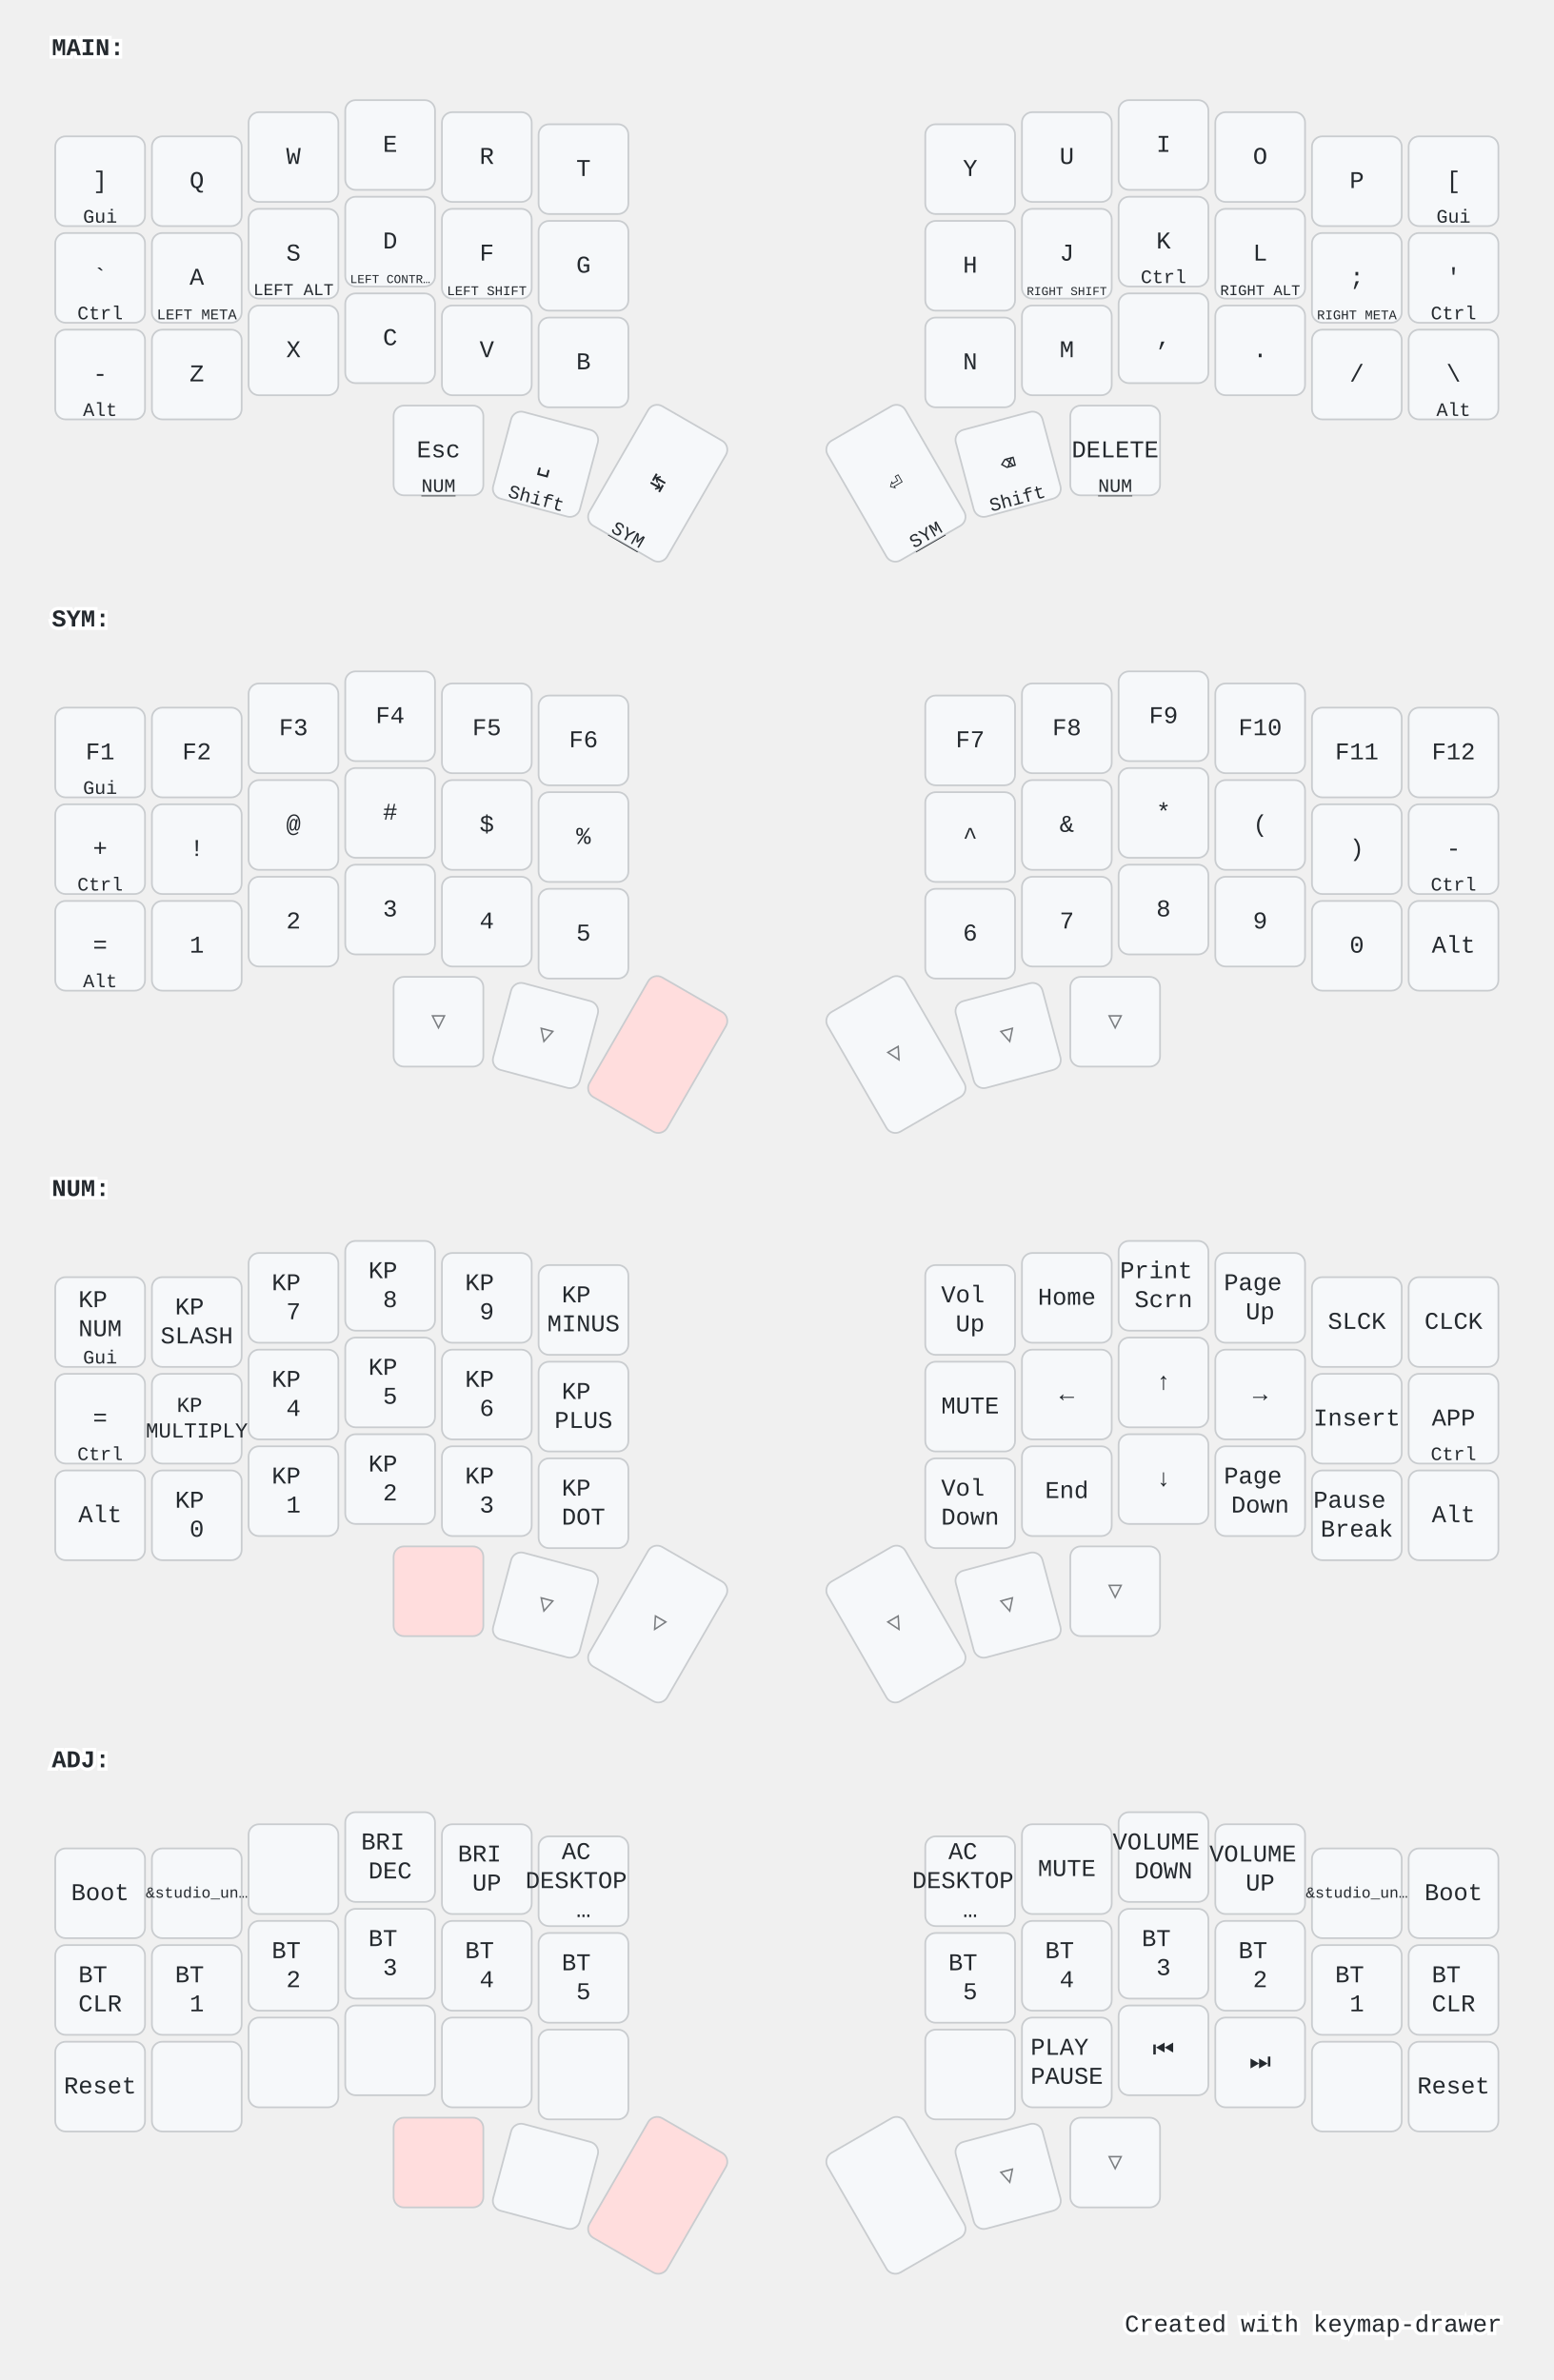
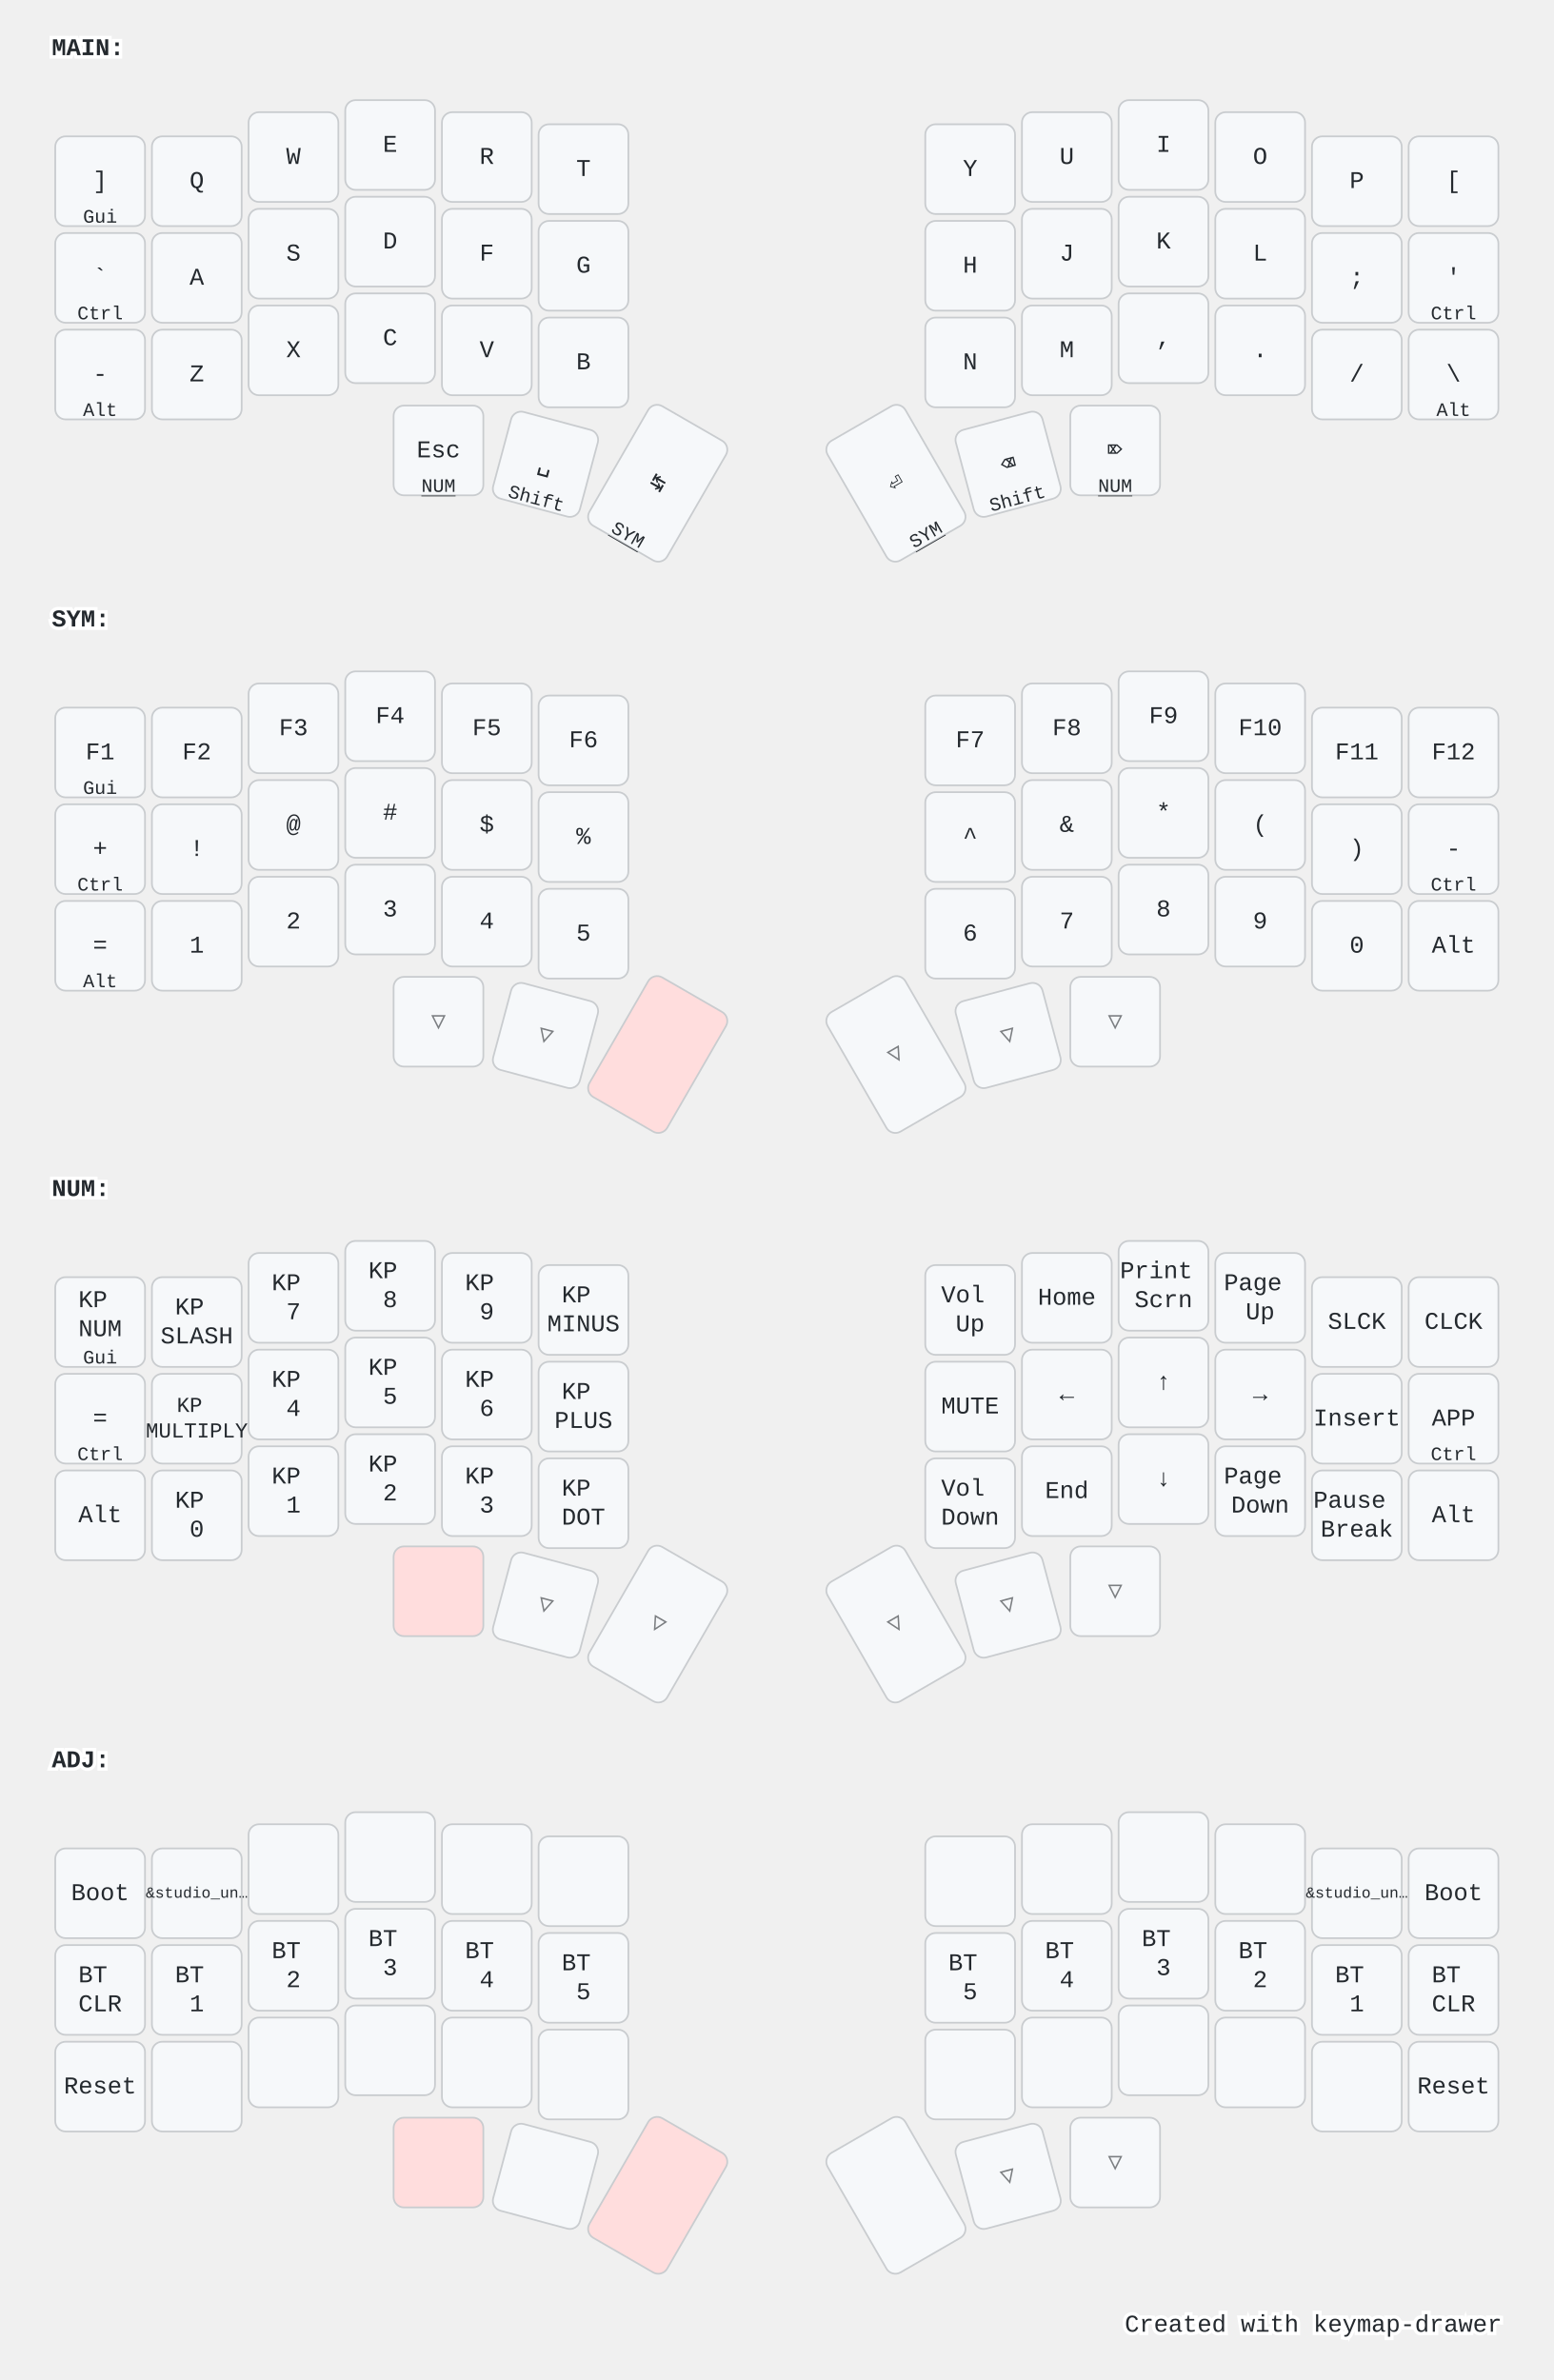
<svg xmlns="http://www.w3.org/2000/svg" width="900" height="1379" viewBox="0 0 900 1379" class="keymap">
  <style>/* inherit to force styles through use tags */
svg path {
    fill: inherit;
}

/* font and background color specifications */
svg.keymap {
    font-family: SFMono-Regular,Consolas,Liberation Mono,Menlo,monospace;
    font-size: 14px;
    font-kerning: normal;
    text-rendering: optimizeLegibility;
    fill: #24292e;
}

/* default key styling */
rect.key {
    fill: #f6f8fa;
}

rect.key, rect.combo {
    stroke: #c9cccf;
    stroke-width: 1;
}

/* default key side styling, only used is draw_key_sides is set */
rect.side {
    filter: brightness(90%);
}

/* color accent for combo boxes */
rect.combo, rect.combo-separate {
    fill: #cdf;
}

/* color accent for held keys */
rect.held, rect.combo.held {
    fill: #fdd;
}

/* color accent for ghost (optional) keys */
rect.ghost, rect.combo.ghost {
    stroke-dasharray: 4, 4;
    stroke-width: 2;
}

text {
    text-anchor: middle;
    dominant-baseline: middle;
}

/* styling for layer labels */
text.label {
    font-weight: bold;
    text-anchor: start;
    stroke: white;
    stroke-width: 4;
    paint-order: stroke;
}

/* styling for optional footer */
text.footer {
    text-anchor: end;
    dominant-baseline: auto;
    stroke: white;
    stroke-width: 4;
    paint-order: stroke;
}

/* styling for combo tap, and key non-tap label text */
text.combo, text.hold, text.shifted, text.left, text.right, text.tl, text.tr, text.bl, text.br {
    font-size: 11px;
}

text.hold, text.bl, text.br {
    text-anchor: middle;
    dominant-baseline: auto;
}

text.shifted, text.tl, text.tr {
    text-anchor: middle;
    dominant-baseline: hanging;
}

text.left, text.tl, text.bl {
    text-anchor: start;
}

text.right, text.tr, text.br {
    text-anchor: end;
}

text.layer-activator {
    text-decoration: underline;
}

/* styling for hold/shifted label text in combo box */
text.combo.hold, text.combo.shifted, text.combo.left, text.combo.right {
    font-size: 8px;
}

/* lighter symbol for transparent keys */
text.trans {
    fill: #7b7e81;
}

/* styling for combo dendrons */
path.combo {
    stroke-width: 1;
    stroke: gray;
    fill: none;
}

/* Start Tabler Icons Cleanup */
/* cannot use height/width with glyphs */
.icon-tabler &gt; path {
    fill: inherit;
    stroke: inherit;
    stroke-width: 2;
}
/* hide tabler's default box */
.icon-tabler &gt; path[stroke="none"][fill="none"] {
    visibility: hidden;
}
/* End Tabler Icons Cleanup */

@media (prefers-color-scheme: dark) {
svg.keymap { fill: #d1d6db; }
rect.key { fill: #3f4750; }
rect.key, rect.combo { stroke: #60666c; }
rect.combo, rect.combo-separate { fill: #1f3d7a; }
rect.held, rect.combo.held { fill: #854747; }
text.label, text.footer { stroke: black; }
text.trans { fill: #7e8184; }
path.combo { stroke: #7f7f7f; }

}</style>
  <g transform="translate(30, 0)" class="layer-MAIN">
    <text x="0" y="28" class="label" id="MAIN">MAIN:</text>
    <g transform="translate(0, 56)">
      <g transform="translate(28, 49)" class="key keypos-0">
        <rect rx="6" ry="6" x="-26" y="-26" width="52" height="52" class="key" />
        <text x="0" y="0" class="key tap">]</text>
        <text x="0" y="24" class="key hold">Gui</text>
      </g>
      <g transform="translate(84, 49)" class="key keypos-1">
        <rect rx="6" ry="6" x="-26" y="-26" width="52" height="52" class="key" />
        <text x="0" y="0" class="key tap">Q</text>
      </g>
      <g transform="translate(140, 35)" class="key keypos-2">
        <rect rx="6" ry="6" x="-26" y="-26" width="52" height="52" class="key" />
        <text x="0" y="0" class="key tap">W</text>
      </g>
      <g transform="translate(196, 28)" class="key keypos-3">
        <rect rx="6" ry="6" x="-26" y="-26" width="52" height="52" class="key" />
        <text x="0" y="0" class="key tap">E</text>
      </g>
      <g transform="translate(252, 35)" class="key keypos-4">
        <rect rx="6" ry="6" x="-26" y="-26" width="52" height="52" class="key" />
        <text x="0" y="0" class="key tap">R</text>
      </g>
      <g transform="translate(308, 42)" class="key keypos-5">
        <rect rx="6" ry="6" x="-26" y="-26" width="52" height="52" class="key" />
        <text x="0" y="0" class="key tap">T</text>
      </g>
      <g transform="translate(532, 42)" class="key keypos-6">
        <rect rx="6" ry="6" x="-26" y="-26" width="52" height="52" class="key" />
        <text x="0" y="0" class="key tap">Y</text>
      </g>
      <g transform="translate(588, 35)" class="key keypos-7">
        <rect rx="6" ry="6" x="-26" y="-26" width="52" height="52" class="key" />
        <text x="0" y="0" class="key tap">U</text>
      </g>
      <g transform="translate(644, 28)" class="key keypos-8">
        <rect rx="6" ry="6" x="-26" y="-26" width="52" height="52" class="key" />
        <text x="0" y="0" class="key tap">I</text>
      </g>
      <g transform="translate(700, 35)" class="key keypos-9">
        <rect rx="6" ry="6" x="-26" y="-26" width="52" height="52" class="key" />
        <text x="0" y="0" class="key tap">O</text>
      </g>
      <g transform="translate(756, 49)" class="key keypos-10">
        <rect rx="6" ry="6" x="-26" y="-26" width="52" height="52" class="key" />
        <text x="0" y="0" class="key tap">P</text>
      </g>
      <g transform="translate(812, 49)" class="key keypos-11">
        <rect rx="6" ry="6" x="-26" y="-26" width="52" height="52" class="key" />
        <text x="0" y="0" class="key tap">[</text>
-         <text x="0" y="24" class="key hold">Gui</text>
      </g>
      <g transform="translate(28, 105)" class="key keypos-12">
        <rect rx="6" ry="6" x="-26" y="-26" width="52" height="52" class="key" />
        <text x="0" y="0" class="key tap">`</text>
        <text x="0" y="24" class="key hold">Ctrl</text>
      </g>
      <g transform="translate(84, 105)" class="key keypos-13">
        <rect rx="6" ry="6" x="-26" y="-26" width="52" height="52" class="key" />
        <text x="0" y="0" class="key tap">A</text>
-         <text x="0" y="24" class="key hold">
-           <tspan style="font-size: 78%">LEFT META</tspan>
-         </text>
      </g>
      <g transform="translate(140, 91)" class="key keypos-14">
        <rect rx="6" ry="6" x="-26" y="-26" width="52" height="52" class="key" />
        <text x="0" y="0" class="key tap">S</text>
-         <text x="0" y="24" class="key hold">
-           <tspan style="font-size: 88%">LEFT ALT</tspan>
-         </text>
      </g>
      <g transform="translate(196, 84)" class="key keypos-15">
        <rect rx="6" ry="6" x="-26" y="-26" width="52" height="52" class="key" />
        <text x="0" y="0" class="key tap">D</text>
-         <text x="0" y="24" class="key hold">
-           <tspan style="font-size: 64%">LEFT CONTR…</tspan>
-         </text>
      </g>
      <g transform="translate(252, 91)" class="key keypos-16">
        <rect rx="6" ry="6" x="-26" y="-26" width="52" height="52" class="key" />
        <text x="0" y="0" class="key tap">F</text>
-         <text x="0" y="24" class="key hold">
-           <tspan style="font-size: 70%">LEFT SHIFT</tspan>
-         </text>
      </g>
      <g transform="translate(308, 98)" class="key keypos-17">
        <rect rx="6" ry="6" x="-26" y="-26" width="52" height="52" class="key" />
        <text x="0" y="0" class="key tap">G</text>
      </g>
      <g transform="translate(532, 98)" class="key keypos-18">
        <rect rx="6" ry="6" x="-26" y="-26" width="52" height="52" class="key" />
        <text x="0" y="0" class="key tap">H</text>
      </g>
      <g transform="translate(588, 91)" class="key keypos-19">
        <rect rx="6" ry="6" x="-26" y="-26" width="52" height="52" class="key" />
        <text x="0" y="0" class="key tap">J</text>
-         <text x="0" y="24" class="key hold">
-           <tspan style="font-size: 64%">RIGHT SHIFT</tspan>
-         </text>
      </g>
      <g transform="translate(644, 84)" class="key keypos-20">
        <rect rx="6" ry="6" x="-26" y="-26" width="52" height="52" class="key" />
        <text x="0" y="0" class="key tap">K</text>
-         <text x="0" y="24" class="key hold">Ctrl</text>
      </g>
      <g transform="translate(700, 91)" class="key keypos-21">
        <rect rx="6" ry="6" x="-26" y="-26" width="52" height="52" class="key" />
        <text x="0" y="0" class="key tap">L</text>
-         <text x="0" y="24" class="key hold">
-           <tspan style="font-size: 78%">RIGHT ALT</tspan>
-         </text>
      </g>
      <g transform="translate(756, 105)" class="key keypos-22">
        <rect rx="6" ry="6" x="-26" y="-26" width="52" height="52" class="key" />
        <text x="0" y="0" class="key tap">;</text>
-         <text x="0" y="24" class="key hold">
-           <tspan style="font-size: 70%">RIGHT META</tspan>
-         </text>
      </g>
      <g transform="translate(812, 105)" class="key keypos-23">
        <rect rx="6" ry="6" x="-26" y="-26" width="52" height="52" class="key" />
        <text x="0" y="0" class="key tap">'</text>
        <text x="0" y="24" class="key hold">Ctrl</text>
      </g>
      <g transform="translate(28, 161)" class="key keypos-24">
        <rect rx="6" ry="6" x="-26" y="-26" width="52" height="52" class="key" />
        <text x="0" y="0" class="key tap">-</text>
        <text x="0" y="24" class="key hold">Alt</text>
      </g>
      <g transform="translate(84, 161)" class="key keypos-25">
        <rect rx="6" ry="6" x="-26" y="-26" width="52" height="52" class="key" />
        <text x="0" y="0" class="key tap">Z</text>
      </g>
      <g transform="translate(140, 147)" class="key keypos-26">
        <rect rx="6" ry="6" x="-26" y="-26" width="52" height="52" class="key" />
        <text x="0" y="0" class="key tap">X</text>
      </g>
      <g transform="translate(196, 140)" class="key keypos-27">
        <rect rx="6" ry="6" x="-26" y="-26" width="52" height="52" class="key" />
        <text x="0" y="0" class="key tap">C</text>
      </g>
      <g transform="translate(252, 147)" class="key keypos-28">
        <rect rx="6" ry="6" x="-26" y="-26" width="52" height="52" class="key" />
        <text x="0" y="0" class="key tap">V</text>
      </g>
      <g transform="translate(308, 154)" class="key keypos-29">
        <rect rx="6" ry="6" x="-26" y="-26" width="52" height="52" class="key" />
        <text x="0" y="0" class="key tap">B</text>
      </g>
      <g transform="translate(532, 154)" class="key keypos-30">
        <rect rx="6" ry="6" x="-26" y="-26" width="52" height="52" class="key" />
        <text x="0" y="0" class="key tap">N</text>
      </g>
      <g transform="translate(588, 147)" class="key keypos-31">
        <rect rx="6" ry="6" x="-26" y="-26" width="52" height="52" class="key" />
        <text x="0" y="0" class="key tap">M</text>
      </g>
      <g transform="translate(644, 140)" class="key keypos-32">
        <rect rx="6" ry="6" x="-26" y="-26" width="52" height="52" class="key" />
        <text x="0" y="0" class="key tap">,</text>
      </g>
      <g transform="translate(700, 147)" class="key keypos-33">
        <rect rx="6" ry="6" x="-26" y="-26" width="52" height="52" class="key" />
        <text x="0" y="0" class="key tap">.</text>
      </g>
      <g transform="translate(756, 161)" class="key keypos-34">
        <rect rx="6" ry="6" x="-26" y="-26" width="52" height="52" class="key" />
        <text x="0" y="0" class="key tap">/</text>
      </g>
      <g transform="translate(812, 161)" class="key keypos-35">
        <rect rx="6" ry="6" x="-26" y="-26" width="52" height="52" class="key" />
        <text x="0" y="0" class="key tap">\</text>
        <text x="0" y="24" class="key hold">Alt</text>
      </g>
      <g transform="translate(224, 205)" class="key keypos-36">
        <rect rx="6" ry="6" x="-26" y="-26" width="52" height="52" class="key" />
        <text x="0" y="0" class="key tap">Esc</text>
        <a href="#NUM">
          <text x="0" y="24" class="key hold layer-activator">NUM</text>
        </a>
      </g>
      <g transform="translate(286, 213) rotate(15.0)" class="key keypos-37">
        <rect rx="6" ry="6" x="-26" y="-26" width="52" height="52" class="key" />
        <text x="0" y="0" class="key tap">␣</text>
        <text x="0" y="24" class="key hold">Shift</text>
      </g>
      <g transform="translate(351, 224) rotate(30.0)" class="key keypos-38">
        <rect rx="6" ry="6" x="-26" y="-40" width="52" height="80" class="key" />
        <text x="0" y="0" class="key tap">↹</text>
        <a href="#SYM">
          <text x="0" y="38" class="key hold layer-activator">SYM</text>
        </a>
      </g>
      <g transform="translate(489, 224) rotate(-30.0)" class="key keypos-39">
        <rect rx="6" ry="6" x="-26" y="-40" width="52" height="80" class="key" />
        <text x="0" y="0" class="key tap">⏎</text>
        <a href="#SYM">
          <text x="0" y="38" class="key hold layer-activator">SYM</text>
        </a>
      </g>
      <g transform="translate(554, 213) rotate(-15.0)" class="key keypos-40">
        <rect rx="6" ry="6" x="-26" y="-26" width="52" height="52" class="key" />
        <text x="0" y="0" class="key tap">⌫</text>
        <text x="0" y="24" class="key hold">Shift</text>
      </g>
      <g transform="translate(616, 205)" class="key keypos-41">
        <rect rx="6" ry="6" x="-26" y="-26" width="52" height="52" class="key" />
-         <text x="0" y="0" class="key tap">DELETE</text>
+         <text x="0" y="0" class="key tap">⌦</text>
        <a href="#NUM">
          <text x="0" y="24" class="key hold layer-activator">NUM</text>
        </a>
      </g>
    </g>
  </g>
  <g transform="translate(30, 331)" class="layer-SYM">
    <text x="0" y="28" class="label" id="SYM">SYM:</text>
    <g transform="translate(0, 56)">
      <g transform="translate(28, 49)" class="key keypos-0">
        <rect rx="6" ry="6" x="-26" y="-26" width="52" height="52" class="key" />
        <text x="0" y="0" class="key tap">F1</text>
        <text x="0" y="24" class="key hold">Gui</text>
      </g>
      <g transform="translate(84, 49)" class="key keypos-1">
        <rect rx="6" ry="6" x="-26" y="-26" width="52" height="52" class="key" />
        <text x="0" y="0" class="key tap">F2</text>
      </g>
      <g transform="translate(140, 35)" class="key keypos-2">
        <rect rx="6" ry="6" x="-26" y="-26" width="52" height="52" class="key" />
        <text x="0" y="0" class="key tap">F3</text>
      </g>
      <g transform="translate(196, 28)" class="key keypos-3">
        <rect rx="6" ry="6" x="-26" y="-26" width="52" height="52" class="key" />
        <text x="0" y="0" class="key tap">F4</text>
      </g>
      <g transform="translate(252, 35)" class="key keypos-4">
        <rect rx="6" ry="6" x="-26" y="-26" width="52" height="52" class="key" />
        <text x="0" y="0" class="key tap">F5</text>
      </g>
      <g transform="translate(308, 42)" class="key keypos-5">
        <rect rx="6" ry="6" x="-26" y="-26" width="52" height="52" class="key" />
        <text x="0" y="0" class="key tap">F6</text>
      </g>
      <g transform="translate(532, 42)" class="key keypos-6">
        <rect rx="6" ry="6" x="-26" y="-26" width="52" height="52" class="key" />
        <text x="0" y="0" class="key tap">F7</text>
      </g>
      <g transform="translate(588, 35)" class="key keypos-7">
        <rect rx="6" ry="6" x="-26" y="-26" width="52" height="52" class="key" />
        <text x="0" y="0" class="key tap">F8</text>
      </g>
      <g transform="translate(644, 28)" class="key keypos-8">
        <rect rx="6" ry="6" x="-26" y="-26" width="52" height="52" class="key" />
        <text x="0" y="0" class="key tap">F9</text>
      </g>
      <g transform="translate(700, 35)" class="key keypos-9">
        <rect rx="6" ry="6" x="-26" y="-26" width="52" height="52" class="key" />
        <text x="0" y="0" class="key tap">F10</text>
      </g>
      <g transform="translate(756, 49)" class="key keypos-10">
        <rect rx="6" ry="6" x="-26" y="-26" width="52" height="52" class="key" />
        <text x="0" y="0" class="key tap">F11</text>
      </g>
      <g transform="translate(812, 49)" class="key keypos-11">
        <rect rx="6" ry="6" x="-26" y="-26" width="52" height="52" class="key" />
        <text x="0" y="0" class="key tap">F12</text>
      </g>
      <g transform="translate(28, 105)" class="key keypos-12">
        <rect rx="6" ry="6" x="-26" y="-26" width="52" height="52" class="key" />
        <text x="0" y="0" class="key tap">+</text>
        <text x="0" y="24" class="key hold">Ctrl</text>
      </g>
      <g transform="translate(84, 105)" class="key keypos-13">
        <rect rx="6" ry="6" x="-26" y="-26" width="52" height="52" class="key" />
        <text x="0" y="0" class="key tap">!</text>
      </g>
      <g transform="translate(140, 91)" class="key keypos-14">
        <rect rx="6" ry="6" x="-26" y="-26" width="52" height="52" class="key" />
        <text x="0" y="0" class="key tap">@</text>
      </g>
      <g transform="translate(196, 84)" class="key keypos-15">
        <rect rx="6" ry="6" x="-26" y="-26" width="52" height="52" class="key" />
        <text x="0" y="0" class="key tap">#</text>
      </g>
      <g transform="translate(252, 91)" class="key keypos-16">
        <rect rx="6" ry="6" x="-26" y="-26" width="52" height="52" class="key" />
        <text x="0" y="0" class="key tap">$</text>
      </g>
      <g transform="translate(308, 98)" class="key keypos-17">
        <rect rx="6" ry="6" x="-26" y="-26" width="52" height="52" class="key" />
        <text x="0" y="0" class="key tap">%</text>
      </g>
      <g transform="translate(532, 98)" class="key keypos-18">
        <rect rx="6" ry="6" x="-26" y="-26" width="52" height="52" class="key" />
        <text x="0" y="0" class="key tap">^</text>
      </g>
      <g transform="translate(588, 91)" class="key keypos-19">
        <rect rx="6" ry="6" x="-26" y="-26" width="52" height="52" class="key" />
        <text x="0" y="0" class="key tap">&amp;</text>
      </g>
      <g transform="translate(644, 84)" class="key keypos-20">
        <rect rx="6" ry="6" x="-26" y="-26" width="52" height="52" class="key" />
        <text x="0" y="0" class="key tap">*</text>
      </g>
      <g transform="translate(700, 91)" class="key keypos-21">
        <rect rx="6" ry="6" x="-26" y="-26" width="52" height="52" class="key" />
        <text x="0" y="0" class="key tap">(</text>
      </g>
      <g transform="translate(756, 105)" class="key keypos-22">
        <rect rx="6" ry="6" x="-26" y="-26" width="52" height="52" class="key" />
        <text x="0" y="0" class="key tap">)</text>
      </g>
      <g transform="translate(812, 105)" class="key keypos-23">
        <rect rx="6" ry="6" x="-26" y="-26" width="52" height="52" class="key" />
        <text x="0" y="0" class="key tap">-</text>
        <text x="0" y="24" class="key hold">Ctrl</text>
      </g>
      <g transform="translate(28, 161)" class="key keypos-24">
        <rect rx="6" ry="6" x="-26" y="-26" width="52" height="52" class="key" />
        <text x="0" y="0" class="key tap">=</text>
        <text x="0" y="24" class="key hold">Alt</text>
      </g>
      <g transform="translate(84, 161)" class="key keypos-25">
        <rect rx="6" ry="6" x="-26" y="-26" width="52" height="52" class="key" />
        <text x="0" y="0" class="key tap">1</text>
      </g>
      <g transform="translate(140, 147)" class="key keypos-26">
        <rect rx="6" ry="6" x="-26" y="-26" width="52" height="52" class="key" />
        <text x="0" y="0" class="key tap">2</text>
      </g>
      <g transform="translate(196, 140)" class="key keypos-27">
        <rect rx="6" ry="6" x="-26" y="-26" width="52" height="52" class="key" />
        <text x="0" y="0" class="key tap">3</text>
      </g>
      <g transform="translate(252, 147)" class="key keypos-28">
        <rect rx="6" ry="6" x="-26" y="-26" width="52" height="52" class="key" />
        <text x="0" y="0" class="key tap">4</text>
      </g>
      <g transform="translate(308, 154)" class="key keypos-29">
        <rect rx="6" ry="6" x="-26" y="-26" width="52" height="52" class="key" />
        <text x="0" y="0" class="key tap">5</text>
      </g>
      <g transform="translate(532, 154)" class="key keypos-30">
        <rect rx="6" ry="6" x="-26" y="-26" width="52" height="52" class="key" />
        <text x="0" y="0" class="key tap">6</text>
      </g>
      <g transform="translate(588, 147)" class="key keypos-31">
        <rect rx="6" ry="6" x="-26" y="-26" width="52" height="52" class="key" />
        <text x="0" y="0" class="key tap">7</text>
      </g>
      <g transform="translate(644, 140)" class="key keypos-32">
        <rect rx="6" ry="6" x="-26" y="-26" width="52" height="52" class="key" />
        <text x="0" y="0" class="key tap">8</text>
      </g>
      <g transform="translate(700, 147)" class="key keypos-33">
        <rect rx="6" ry="6" x="-26" y="-26" width="52" height="52" class="key" />
        <text x="0" y="0" class="key tap">9</text>
      </g>
      <g transform="translate(756, 161)" class="key keypos-34">
        <rect rx="6" ry="6" x="-26" y="-26" width="52" height="52" class="key" />
        <text x="0" y="0" class="key tap">0</text>
      </g>
      <g transform="translate(812, 161)" class="key keypos-35">
        <rect rx="6" ry="6" x="-26" y="-26" width="52" height="52" class="key" />
        <text x="0" y="0" class="key tap">Alt</text>
      </g>
      <g transform="translate(224, 205)" class="key trans keypos-36">
        <rect rx="6" ry="6" x="-26" y="-26" width="52" height="52" class="key trans" />
        <text x="0" y="0" class="key trans tap">▽</text>
      </g>
      <g transform="translate(286, 213) rotate(15.0)" class="key trans keypos-37">
        <rect rx="6" ry="6" x="-26" y="-26" width="52" height="52" class="key trans" />
        <text x="0" y="0" class="key trans tap">▽</text>
      </g>
      <g transform="translate(351, 224) rotate(30.0)" class="key held keypos-38">
        <rect rx="6" ry="6" x="-26" y="-40" width="52" height="80" class="key held" />
      </g>
      <g transform="translate(489, 224) rotate(-30.0)" class="key trans keypos-39">
        <rect rx="6" ry="6" x="-26" y="-40" width="52" height="80" class="key trans" />
        <text x="0" y="0" class="key trans tap">▽</text>
      </g>
      <g transform="translate(554, 213) rotate(-15.0)" class="key trans keypos-40">
        <rect rx="6" ry="6" x="-26" y="-26" width="52" height="52" class="key trans" />
        <text x="0" y="0" class="key trans tap">▽</text>
      </g>
      <g transform="translate(616, 205)" class="key trans keypos-41">
        <rect rx="6" ry="6" x="-26" y="-26" width="52" height="52" class="key trans" />
        <text x="0" y="0" class="key trans tap">▽</text>
      </g>
    </g>
  </g>
  <g transform="translate(30, 661)" class="layer-NUM">
    <text x="0" y="28" class="label" id="NUM">NUM:</text>
    <g transform="translate(0, 56)">
      <g transform="translate(28, 49)" class="key keypos-0">
        <rect rx="6" ry="6" x="-26" y="-26" width="52" height="52" class="key" />
        <text x="0" y="0" class="key tap">
          <tspan x="0" dy="-0.9em">KP</tspan>
          <tspan x="0" dy="1.2em">NUM</tspan>
        </text>
        <text x="0" y="24" class="key hold">Gui</text>
      </g>
      <g transform="translate(84, 49)" class="key keypos-1">
        <rect rx="6" ry="6" x="-26" y="-26" width="52" height="52" class="key" />
        <text x="0" y="0" class="key tap">
          <tspan x="0" dy="-0.6em">KP</tspan>
          <tspan x="0" dy="1.2em">SLASH</tspan>
        </text>
      </g>
      <g transform="translate(140, 35)" class="key keypos-2">
        <rect rx="6" ry="6" x="-26" y="-26" width="52" height="52" class="key" />
        <text x="0" y="0" class="key tap">
          <tspan x="0" dy="-0.6em">KP</tspan>
          <tspan x="0" dy="1.2em">7</tspan>
        </text>
      </g>
      <g transform="translate(196, 28)" class="key keypos-3">
        <rect rx="6" ry="6" x="-26" y="-26" width="52" height="52" class="key" />
        <text x="0" y="0" class="key tap">
          <tspan x="0" dy="-0.6em">KP</tspan>
          <tspan x="0" dy="1.2em">8</tspan>
        </text>
      </g>
      <g transform="translate(252, 35)" class="key keypos-4">
        <rect rx="6" ry="6" x="-26" y="-26" width="52" height="52" class="key" />
        <text x="0" y="0" class="key tap">
          <tspan x="0" dy="-0.6em">KP</tspan>
          <tspan x="0" dy="1.2em">9</tspan>
        </text>
      </g>
      <g transform="translate(308, 42)" class="key keypos-5">
        <rect rx="6" ry="6" x="-26" y="-26" width="52" height="52" class="key" />
        <text x="0" y="0" class="key tap">
          <tspan x="0" dy="-0.6em">KP</tspan>
          <tspan x="0" dy="1.2em">MINUS</tspan>
        </text>
      </g>
      <g transform="translate(532, 42)" class="key keypos-6">
        <rect rx="6" ry="6" x="-26" y="-26" width="52" height="52" class="key" />
        <text x="0" y="0" class="key tap">
          <tspan x="0" dy="-0.6em">Vol</tspan>
          <tspan x="0" dy="1.2em">Up</tspan>
        </text>
      </g>
      <g transform="translate(588, 35)" class="key keypos-7">
        <rect rx="6" ry="6" x="-26" y="-26" width="52" height="52" class="key" />
        <text x="0" y="0" class="key tap">Home</text>
      </g>
      <g transform="translate(644, 28)" class="key keypos-8">
        <rect rx="6" ry="6" x="-26" y="-26" width="52" height="52" class="key" />
        <text x="0" y="0" class="key tap">
          <tspan x="0" dy="-0.6em">Print</tspan>
          <tspan x="0" dy="1.2em">Scrn</tspan>
        </text>
      </g>
      <g transform="translate(700, 35)" class="key keypos-9">
        <rect rx="6" ry="6" x="-26" y="-26" width="52" height="52" class="key" />
        <text x="0" y="0" class="key tap">
          <tspan x="0" dy="-0.6em">Page</tspan>
          <tspan x="0" dy="1.2em">Up</tspan>
        </text>
      </g>
      <g transform="translate(756, 49)" class="key keypos-10">
        <rect rx="6" ry="6" x="-26" y="-26" width="52" height="52" class="key" />
        <text x="0" y="0" class="key tap">SLCK</text>
      </g>
      <g transform="translate(812, 49)" class="key keypos-11">
        <rect rx="6" ry="6" x="-26" y="-26" width="52" height="52" class="key" />
        <text x="0" y="0" class="key tap">CLCK</text>
      </g>
      <g transform="translate(28, 105)" class="key keypos-12">
        <rect rx="6" ry="6" x="-26" y="-26" width="52" height="52" class="key" />
        <text x="0" y="0" class="key tap">=</text>
        <text x="0" y="24" class="key hold">Ctrl</text>
      </g>
      <g transform="translate(84, 105)" class="key keypos-13">
        <rect rx="6" ry="6" x="-26" y="-26" width="52" height="52" class="key" />
        <text x="0" y="0" class="key tap">
          <tspan x="0" dy="-0.6em" style="font-size: 88%">KP</tspan>
          <tspan x="0" dy="1.2em" style="font-size: 88%">MULTIPLY</tspan>
        </text>
      </g>
      <g transform="translate(140, 91)" class="key keypos-14">
        <rect rx="6" ry="6" x="-26" y="-26" width="52" height="52" class="key" />
        <text x="0" y="0" class="key tap">
          <tspan x="0" dy="-0.6em">KP</tspan>
          <tspan x="0" dy="1.2em">4</tspan>
        </text>
      </g>
      <g transform="translate(196, 84)" class="key keypos-15">
        <rect rx="6" ry="6" x="-26" y="-26" width="52" height="52" class="key" />
        <text x="0" y="0" class="key tap">
          <tspan x="0" dy="-0.6em">KP</tspan>
          <tspan x="0" dy="1.2em">5</tspan>
        </text>
      </g>
      <g transform="translate(252, 91)" class="key keypos-16">
        <rect rx="6" ry="6" x="-26" y="-26" width="52" height="52" class="key" />
        <text x="0" y="0" class="key tap">
          <tspan x="0" dy="-0.6em">KP</tspan>
          <tspan x="0" dy="1.2em">6</tspan>
        </text>
      </g>
      <g transform="translate(308, 98)" class="key keypos-17">
        <rect rx="6" ry="6" x="-26" y="-26" width="52" height="52" class="key" />
        <text x="0" y="0" class="key tap">
          <tspan x="0" dy="-0.6em">KP</tspan>
          <tspan x="0" dy="1.2em">PLUS</tspan>
        </text>
      </g>
      <g transform="translate(532, 98)" class="key keypos-18">
        <rect rx="6" ry="6" x="-26" y="-26" width="52" height="52" class="key" />
        <text x="0" y="0" class="key tap">MUTE</text>
      </g>
      <g transform="translate(588, 91)" class="key keypos-19">
        <rect rx="6" ry="6" x="-26" y="-26" width="52" height="52" class="key" />
        <text x="0" y="0" class="key tap">←</text>
      </g>
      <g transform="translate(644, 84)" class="key keypos-20">
        <rect rx="6" ry="6" x="-26" y="-26" width="52" height="52" class="key" />
        <text x="0" y="0" class="key tap">↑</text>
      </g>
      <g transform="translate(700, 91)" class="key keypos-21">
        <rect rx="6" ry="6" x="-26" y="-26" width="52" height="52" class="key" />
        <text x="0" y="0" class="key tap">→</text>
      </g>
      <g transform="translate(756, 105)" class="key keypos-22">
        <rect rx="6" ry="6" x="-26" y="-26" width="52" height="52" class="key" />
        <text x="0" y="0" class="key tap">Insert</text>
      </g>
      <g transform="translate(812, 105)" class="key keypos-23">
        <rect rx="6" ry="6" x="-26" y="-26" width="52" height="52" class="key" />
        <text x="0" y="0" class="key tap">APP</text>
        <text x="0" y="24" class="key hold">Ctrl</text>
      </g>
      <g transform="translate(28, 161)" class="key keypos-24">
        <rect rx="6" ry="6" x="-26" y="-26" width="52" height="52" class="key" />
        <text x="0" y="0" class="key tap">Alt</text>
      </g>
      <g transform="translate(84, 161)" class="key keypos-25">
        <rect rx="6" ry="6" x="-26" y="-26" width="52" height="52" class="key" />
        <text x="0" y="0" class="key tap">
          <tspan x="0" dy="-0.6em">KP</tspan>
          <tspan x="0" dy="1.2em">0</tspan>
        </text>
      </g>
      <g transform="translate(140, 147)" class="key keypos-26">
        <rect rx="6" ry="6" x="-26" y="-26" width="52" height="52" class="key" />
        <text x="0" y="0" class="key tap">
          <tspan x="0" dy="-0.6em">KP</tspan>
          <tspan x="0" dy="1.2em">1</tspan>
        </text>
      </g>
      <g transform="translate(196, 140)" class="key keypos-27">
        <rect rx="6" ry="6" x="-26" y="-26" width="52" height="52" class="key" />
        <text x="0" y="0" class="key tap">
          <tspan x="0" dy="-0.6em">KP</tspan>
          <tspan x="0" dy="1.2em">2</tspan>
        </text>
      </g>
      <g transform="translate(252, 147)" class="key keypos-28">
        <rect rx="6" ry="6" x="-26" y="-26" width="52" height="52" class="key" />
        <text x="0" y="0" class="key tap">
          <tspan x="0" dy="-0.6em">KP</tspan>
          <tspan x="0" dy="1.2em">3</tspan>
        </text>
      </g>
      <g transform="translate(308, 154)" class="key keypos-29">
        <rect rx="6" ry="6" x="-26" y="-26" width="52" height="52" class="key" />
        <text x="0" y="0" class="key tap">
          <tspan x="0" dy="-0.6em">KP</tspan>
          <tspan x="0" dy="1.2em">DOT</tspan>
        </text>
      </g>
      <g transform="translate(532, 154)" class="key keypos-30">
        <rect rx="6" ry="6" x="-26" y="-26" width="52" height="52" class="key" />
        <text x="0" y="0" class="key tap">
          <tspan x="0" dy="-0.6em">Vol</tspan>
          <tspan x="0" dy="1.2em">Down</tspan>
        </text>
      </g>
      <g transform="translate(588, 147)" class="key keypos-31">
        <rect rx="6" ry="6" x="-26" y="-26" width="52" height="52" class="key" />
        <text x="0" y="0" class="key tap">End</text>
      </g>
      <g transform="translate(644, 140)" class="key keypos-32">
        <rect rx="6" ry="6" x="-26" y="-26" width="52" height="52" class="key" />
        <text x="0" y="0" class="key tap">↓</text>
      </g>
      <g transform="translate(700, 147)" class="key keypos-33">
        <rect rx="6" ry="6" x="-26" y="-26" width="52" height="52" class="key" />
        <text x="0" y="0" class="key tap">
          <tspan x="0" dy="-0.6em">Page</tspan>
          <tspan x="0" dy="1.2em">Down</tspan>
        </text>
      </g>
      <g transform="translate(756, 161)" class="key keypos-34">
        <rect rx="6" ry="6" x="-26" y="-26" width="52" height="52" class="key" />
        <text x="0" y="0" class="key tap">
          <tspan x="0" dy="-0.6em">Pause</tspan>
          <tspan x="0" dy="1.2em">Break</tspan>
        </text>
      </g>
      <g transform="translate(812, 161)" class="key keypos-35">
        <rect rx="6" ry="6" x="-26" y="-26" width="52" height="52" class="key" />
        <text x="0" y="0" class="key tap">Alt</text>
      </g>
      <g transform="translate(224, 205)" class="key held keypos-36">
        <rect rx="6" ry="6" x="-26" y="-26" width="52" height="52" class="key held" />
      </g>
      <g transform="translate(286, 213) rotate(15.0)" class="key trans keypos-37">
        <rect rx="6" ry="6" x="-26" y="-26" width="52" height="52" class="key trans" />
        <text x="0" y="0" class="key trans tap">▽</text>
      </g>
      <g transform="translate(351, 224) rotate(30.0)" class="key trans keypos-38">
        <rect rx="6" ry="6" x="-26" y="-40" width="52" height="80" class="key trans" />
        <text x="0" y="0" class="key trans tap">▽</text>
      </g>
      <g transform="translate(489, 224) rotate(-30.0)" class="key trans keypos-39">
        <rect rx="6" ry="6" x="-26" y="-40" width="52" height="80" class="key trans" />
        <text x="0" y="0" class="key trans tap">▽</text>
      </g>
      <g transform="translate(554, 213) rotate(-15.0)" class="key trans keypos-40">
        <rect rx="6" ry="6" x="-26" y="-26" width="52" height="52" class="key trans" />
        <text x="0" y="0" class="key trans tap">▽</text>
      </g>
      <g transform="translate(616, 205)" class="key trans keypos-41">
        <rect rx="6" ry="6" x="-26" y="-26" width="52" height="52" class="key trans" />
        <text x="0" y="0" class="key trans tap">▽</text>
      </g>
    </g>
  </g>
  <g transform="translate(30, 992)" class="layer-ADJ">
    <text x="0" y="28" class="label" id="ADJ">ADJ:</text>
    <g transform="translate(0, 56)">
      <g transform="translate(28, 49)" class="key keypos-0">
        <rect rx="6" ry="6" x="-26" y="-26" width="52" height="52" class="key" />
        <text x="0" y="0" class="key tap">Boot</text>
      </g>
      <g transform="translate(84, 49)" class="key keypos-1">
        <rect rx="6" ry="6" x="-26" y="-26" width="52" height="52" class="key" />
        <text x="0" y="0" class="key tap">
          <tspan style="font-size: 64%">&amp;studio_un…</tspan>
        </text>
      </g>
      <g transform="translate(140, 35)" class="key keypos-2">
        <rect rx="6" ry="6" x="-26" y="-26" width="52" height="52" class="key" />
      </g>
      <g transform="translate(196, 28)" class="key keypos-3">
        <rect rx="6" ry="6" x="-26" y="-26" width="52" height="52" class="key" />
-         <text x="0" y="0" class="key tap">
-           <tspan x="0" dy="-0.6em">BRI</tspan>
-           <tspan x="0" dy="1.2em">DEC</tspan>
-         </text>
      </g>
      <g transform="translate(252, 35)" class="key keypos-4">
        <rect rx="6" ry="6" x="-26" y="-26" width="52" height="52" class="key" />
-         <text x="0" y="0" class="key tap">
-           <tspan x="0" dy="-0.6em">BRI</tspan>
-           <tspan x="0" dy="1.2em">UP</tspan>
-         </text>
      </g>
      <g transform="translate(308, 42)" class="key keypos-5">
        <rect rx="6" ry="6" x="-26" y="-26" width="52" height="52" class="key" />
-         <text x="0" y="0" class="key tap">
-           <tspan x="0" dy="-1.2em">AC</tspan>
-           <tspan x="0" dy="1.2em">DESKTOP</tspan>
-           <tspan x="0" dy="1.2em">…</tspan>
-         </text>
      </g>
      <g transform="translate(532, 42)" class="key keypos-6">
        <rect rx="6" ry="6" x="-26" y="-26" width="52" height="52" class="key" />
-         <text x="0" y="0" class="key tap">
-           <tspan x="0" dy="-1.2em">AC</tspan>
-           <tspan x="0" dy="1.2em">DESKTOP</tspan>
-           <tspan x="0" dy="1.2em">…</tspan>
-         </text>
      </g>
      <g transform="translate(588, 35)" class="key keypos-7">
        <rect rx="6" ry="6" x="-26" y="-26" width="52" height="52" class="key" />
-         <text x="0" y="0" class="key tap">MUTE</text>
      </g>
      <g transform="translate(644, 28)" class="key keypos-8">
        <rect rx="6" ry="6" x="-26" y="-26" width="52" height="52" class="key" />
-         <text x="0" y="0" class="key tap">
-           <tspan x="0" dy="-0.6em">VOLUME</tspan>
-           <tspan x="0" dy="1.2em">DOWN</tspan>
-         </text>
      </g>
      <g transform="translate(700, 35)" class="key keypos-9">
        <rect rx="6" ry="6" x="-26" y="-26" width="52" height="52" class="key" />
-         <text x="0" y="0" class="key tap">
-           <tspan x="0" dy="-0.6em">VOLUME</tspan>
-           <tspan x="0" dy="1.2em">UP</tspan>
-         </text>
      </g>
      <g transform="translate(756, 49)" class="key keypos-10">
        <rect rx="6" ry="6" x="-26" y="-26" width="52" height="52" class="key" />
        <text x="0" y="0" class="key tap">
          <tspan style="font-size: 64%">&amp;studio_un…</tspan>
        </text>
      </g>
      <g transform="translate(812, 49)" class="key keypos-11">
        <rect rx="6" ry="6" x="-26" y="-26" width="52" height="52" class="key" />
        <text x="0" y="0" class="key tap">Boot</text>
      </g>
      <g transform="translate(28, 105)" class="key keypos-12">
        <rect rx="6" ry="6" x="-26" y="-26" width="52" height="52" class="key" />
        <text x="0" y="0" class="key tap">
          <tspan x="0" dy="-0.6em">BT</tspan>
          <tspan x="0" dy="1.2em">CLR</tspan>
        </text>
      </g>
      <g transform="translate(84, 105)" class="key keypos-13">
        <rect rx="6" ry="6" x="-26" y="-26" width="52" height="52" class="key" />
        <text x="0" y="0" class="key tap">
          <tspan x="0" dy="-0.6em">BT</tspan>
          <tspan x="0" dy="1.2em">1</tspan>
        </text>
      </g>
      <g transform="translate(140, 91)" class="key keypos-14">
        <rect rx="6" ry="6" x="-26" y="-26" width="52" height="52" class="key" />
        <text x="0" y="0" class="key tap">
          <tspan x="0" dy="-0.6em">BT</tspan>
          <tspan x="0" dy="1.2em">2</tspan>
        </text>
      </g>
      <g transform="translate(196, 84)" class="key keypos-15">
        <rect rx="6" ry="6" x="-26" y="-26" width="52" height="52" class="key" />
        <text x="0" y="0" class="key tap">
          <tspan x="0" dy="-0.6em">BT</tspan>
          <tspan x="0" dy="1.2em">3</tspan>
        </text>
      </g>
      <g transform="translate(252, 91)" class="key keypos-16">
        <rect rx="6" ry="6" x="-26" y="-26" width="52" height="52" class="key" />
        <text x="0" y="0" class="key tap">
          <tspan x="0" dy="-0.6em">BT</tspan>
          <tspan x="0" dy="1.2em">4</tspan>
        </text>
      </g>
      <g transform="translate(308, 98)" class="key keypos-17">
        <rect rx="6" ry="6" x="-26" y="-26" width="52" height="52" class="key" />
        <text x="0" y="0" class="key tap">
          <tspan x="0" dy="-0.6em">BT</tspan>
          <tspan x="0" dy="1.2em">5</tspan>
        </text>
      </g>
      <g transform="translate(532, 98)" class="key keypos-18">
        <rect rx="6" ry="6" x="-26" y="-26" width="52" height="52" class="key" />
        <text x="0" y="0" class="key tap">
          <tspan x="0" dy="-0.6em">BT</tspan>
          <tspan x="0" dy="1.2em">5</tspan>
        </text>
      </g>
      <g transform="translate(588, 91)" class="key keypos-19">
        <rect rx="6" ry="6" x="-26" y="-26" width="52" height="52" class="key" />
        <text x="0" y="0" class="key tap">
          <tspan x="0" dy="-0.6em">BT</tspan>
          <tspan x="0" dy="1.2em">4</tspan>
        </text>
      </g>
      <g transform="translate(644, 84)" class="key keypos-20">
        <rect rx="6" ry="6" x="-26" y="-26" width="52" height="52" class="key" />
        <text x="0" y="0" class="key tap">
          <tspan x="0" dy="-0.6em">BT</tspan>
          <tspan x="0" dy="1.2em">3</tspan>
        </text>
      </g>
      <g transform="translate(700, 91)" class="key keypos-21">
        <rect rx="6" ry="6" x="-26" y="-26" width="52" height="52" class="key" />
        <text x="0" y="0" class="key tap">
          <tspan x="0" dy="-0.6em">BT</tspan>
          <tspan x="0" dy="1.2em">2</tspan>
        </text>
      </g>
      <g transform="translate(756, 105)" class="key keypos-22">
        <rect rx="6" ry="6" x="-26" y="-26" width="52" height="52" class="key" />
        <text x="0" y="0" class="key tap">
          <tspan x="0" dy="-0.6em">BT</tspan>
          <tspan x="0" dy="1.2em">1</tspan>
        </text>
      </g>
      <g transform="translate(812, 105)" class="key keypos-23">
        <rect rx="6" ry="6" x="-26" y="-26" width="52" height="52" class="key" />
        <text x="0" y="0" class="key tap">
          <tspan x="0" dy="-0.6em">BT</tspan>
          <tspan x="0" dy="1.2em">CLR</tspan>
        </text>
      </g>
      <g transform="translate(28, 161)" class="key keypos-24">
        <rect rx="6" ry="6" x="-26" y="-26" width="52" height="52" class="key" />
        <text x="0" y="0" class="key tap">Reset</text>
      </g>
      <g transform="translate(84, 161)" class="key keypos-25">
        <rect rx="6" ry="6" x="-26" y="-26" width="52" height="52" class="key" />
      </g>
      <g transform="translate(140, 147)" class="key keypos-26">
        <rect rx="6" ry="6" x="-26" y="-26" width="52" height="52" class="key" />
      </g>
      <g transform="translate(196, 140)" class="key keypos-27">
        <rect rx="6" ry="6" x="-26" y="-26" width="52" height="52" class="key" />
      </g>
      <g transform="translate(252, 147)" class="key keypos-28">
        <rect rx="6" ry="6" x="-26" y="-26" width="52" height="52" class="key" />
      </g>
      <g transform="translate(308, 154)" class="key keypos-29">
        <rect rx="6" ry="6" x="-26" y="-26" width="52" height="52" class="key" />
      </g>
      <g transform="translate(532, 154)" class="key keypos-30">
        <rect rx="6" ry="6" x="-26" y="-26" width="52" height="52" class="key" />
      </g>
      <g transform="translate(588, 147)" class="key keypos-31">
        <rect rx="6" ry="6" x="-26" y="-26" width="52" height="52" class="key" />
-         <text x="0" y="0" class="key tap">
-           <tspan x="0" dy="-0.6em">PLAY</tspan>
-           <tspan x="0" dy="1.2em">PAUSE</tspan>
-         </text>
      </g>
      <g transform="translate(644, 140)" class="key keypos-32">
        <rect rx="6" ry="6" x="-26" y="-26" width="52" height="52" class="key" />
-         <text x="0" y="0" class="key tap">⏮️</text>
      </g>
      <g transform="translate(700, 147)" class="key keypos-33">
        <rect rx="6" ry="6" x="-26" y="-26" width="52" height="52" class="key" />
-         <text x="0" y="0" class="key tap">⏭️</text>
      </g>
      <g transform="translate(756, 161)" class="key keypos-34">
        <rect rx="6" ry="6" x="-26" y="-26" width="52" height="52" class="key" />
      </g>
      <g transform="translate(812, 161)" class="key keypos-35">
        <rect rx="6" ry="6" x="-26" y="-26" width="52" height="52" class="key" />
        <text x="0" y="0" class="key tap">Reset</text>
      </g>
      <g transform="translate(224, 205)" class="key held keypos-36">
        <rect rx="6" ry="6" x="-26" y="-26" width="52" height="52" class="key held" />
      </g>
      <g transform="translate(286, 213) rotate(15.0)" class="key keypos-37">
        <rect rx="6" ry="6" x="-26" y="-26" width="52" height="52" class="key" />
      </g>
      <g transform="translate(351, 224) rotate(30.0)" class="key held keypos-38">
        <rect rx="6" ry="6" x="-26" y="-40" width="52" height="80" class="key held" />
      </g>
      <g transform="translate(489, 224) rotate(-30.0)" class="key keypos-39">
        <rect rx="6" ry="6" x="-26" y="-40" width="52" height="80" class="key" />
      </g>
      <g transform="translate(554, 213) rotate(-15.0)" class="key trans keypos-40">
        <rect rx="6" ry="6" x="-26" y="-26" width="52" height="52" class="key trans" />
        <text x="0" y="0" class="key trans tap">▽</text>
      </g>
      <g transform="translate(616, 205)" class="key trans keypos-41">
        <rect rx="6" ry="6" x="-26" y="-26" width="52" height="52" class="key trans" />
        <text x="0" y="0" class="key trans tap">▽</text>
      </g>
    </g>
  </g>
  <text x="870.0" y="1351.0" class="footer">Created with <a href="https://github.com/caksoylar/keymap-drawer">keymap-drawer</a>
  </text>
</svg>
